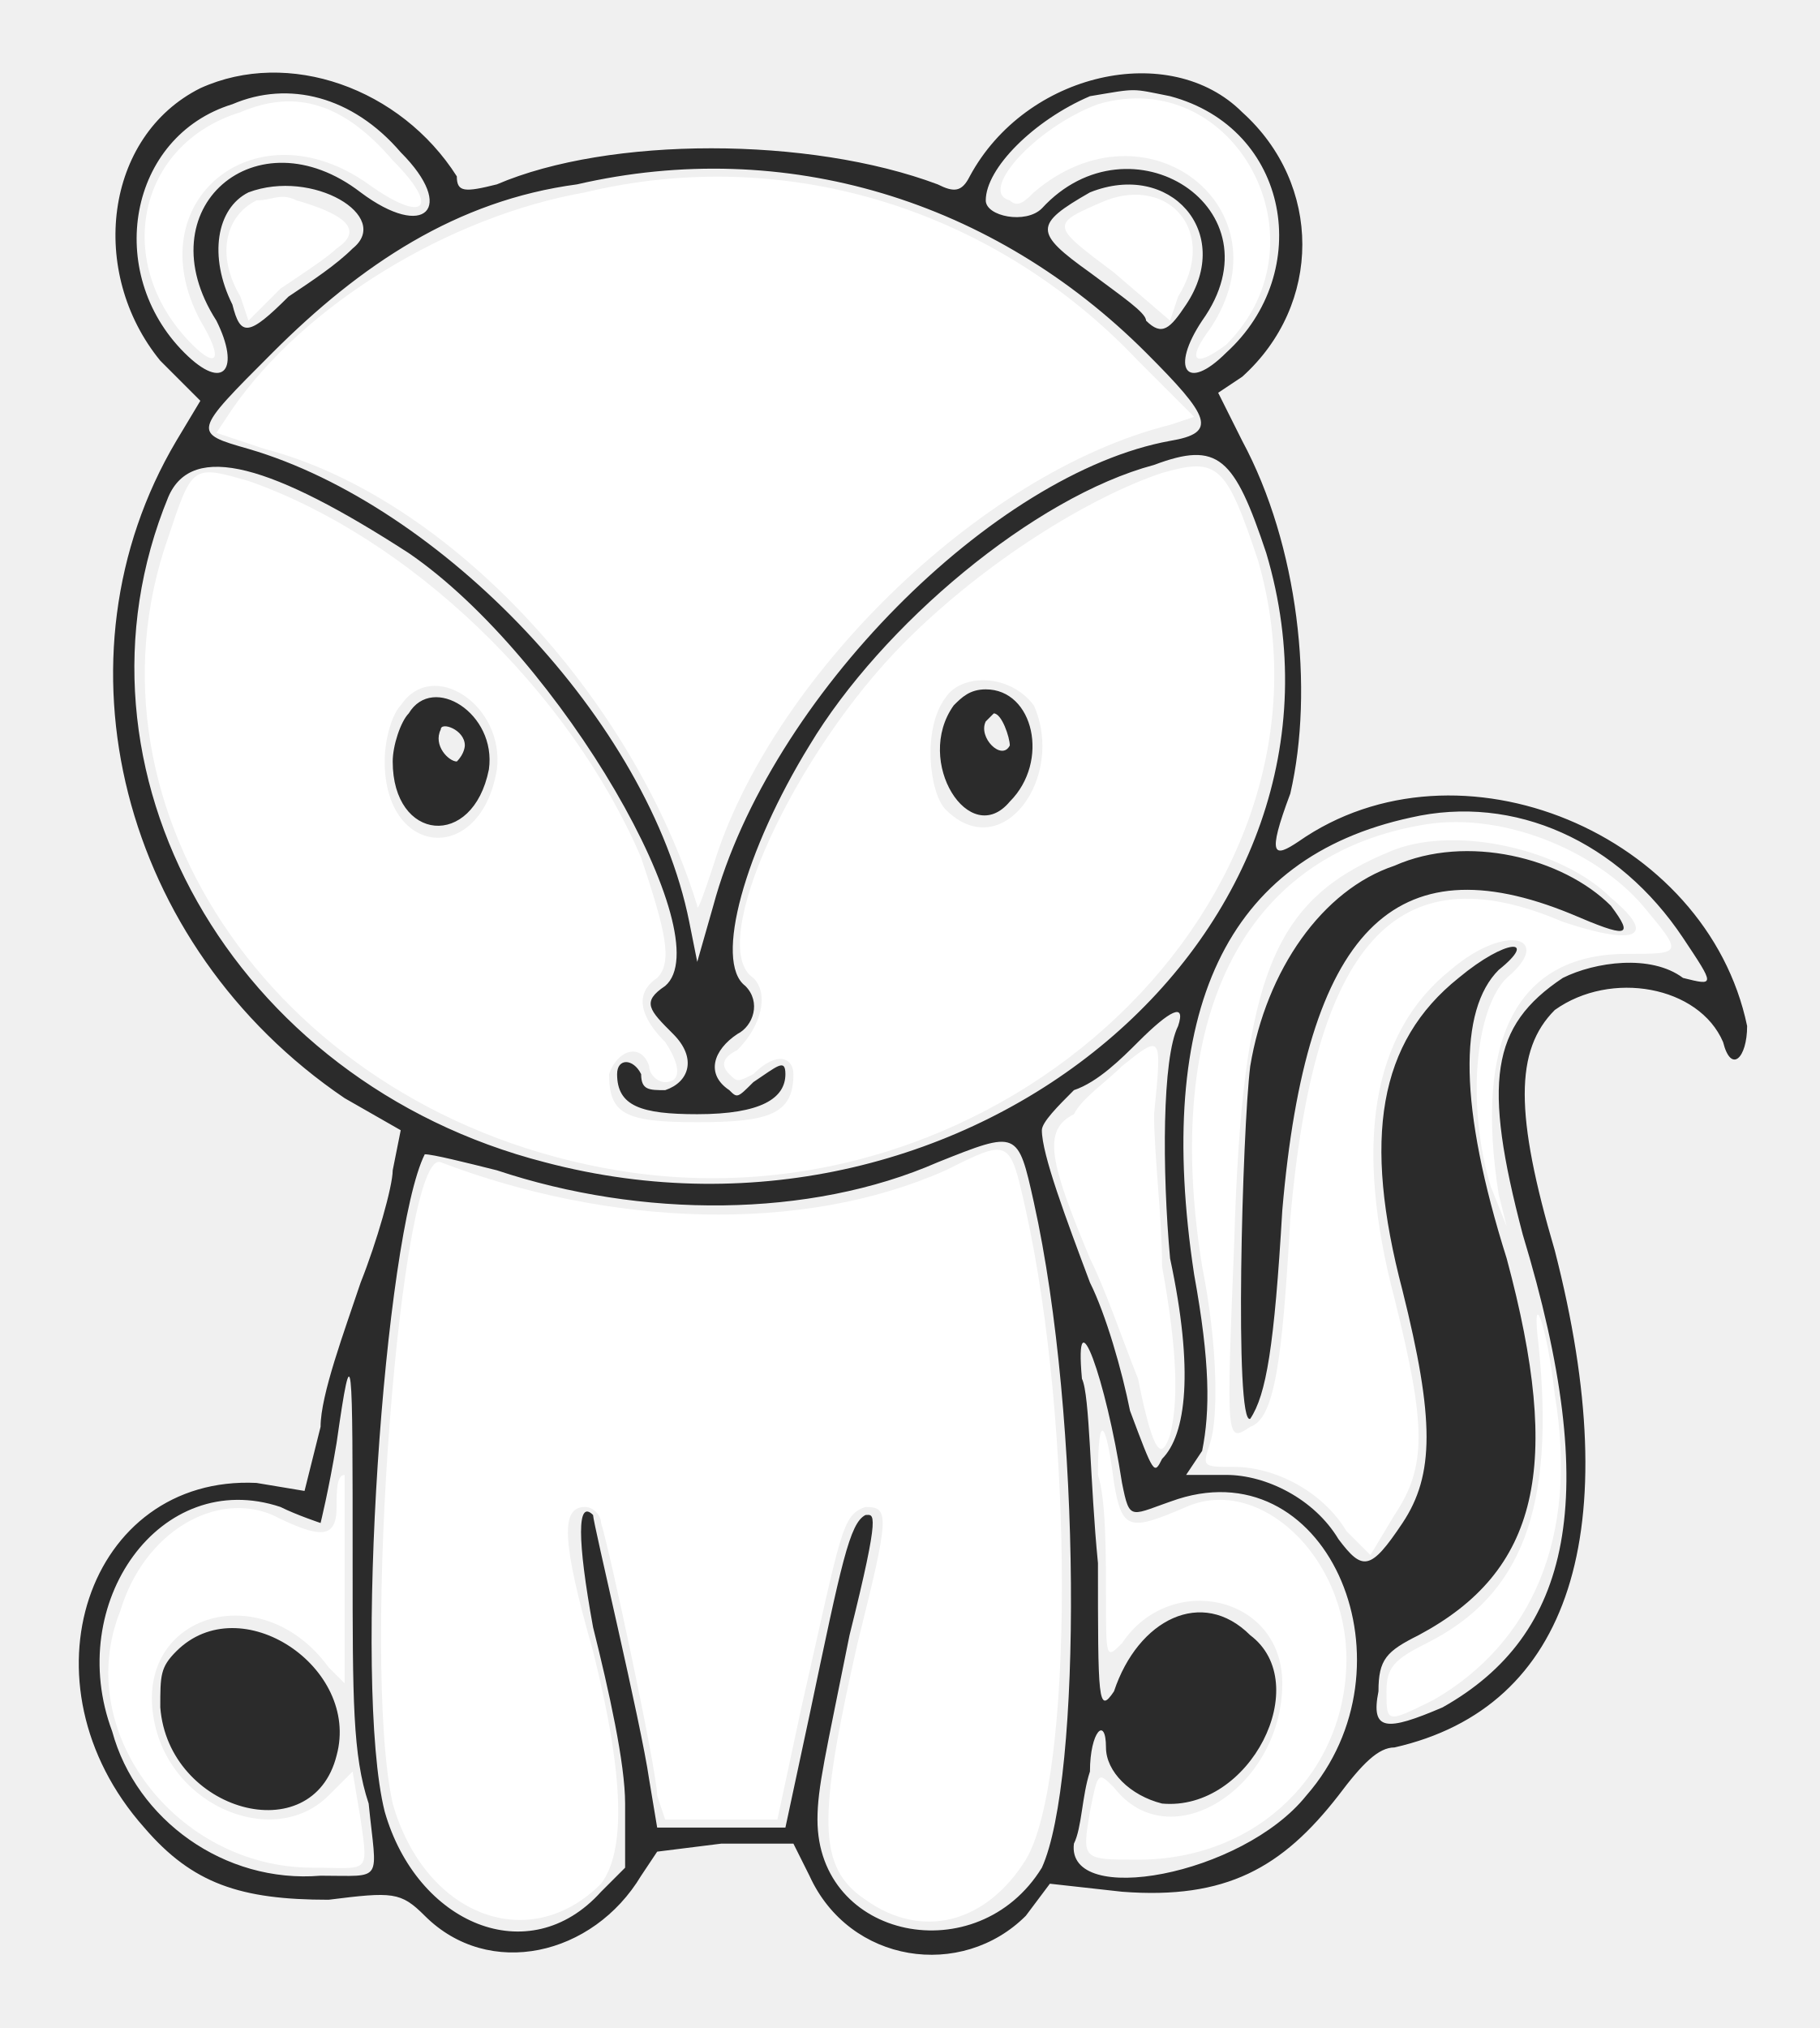
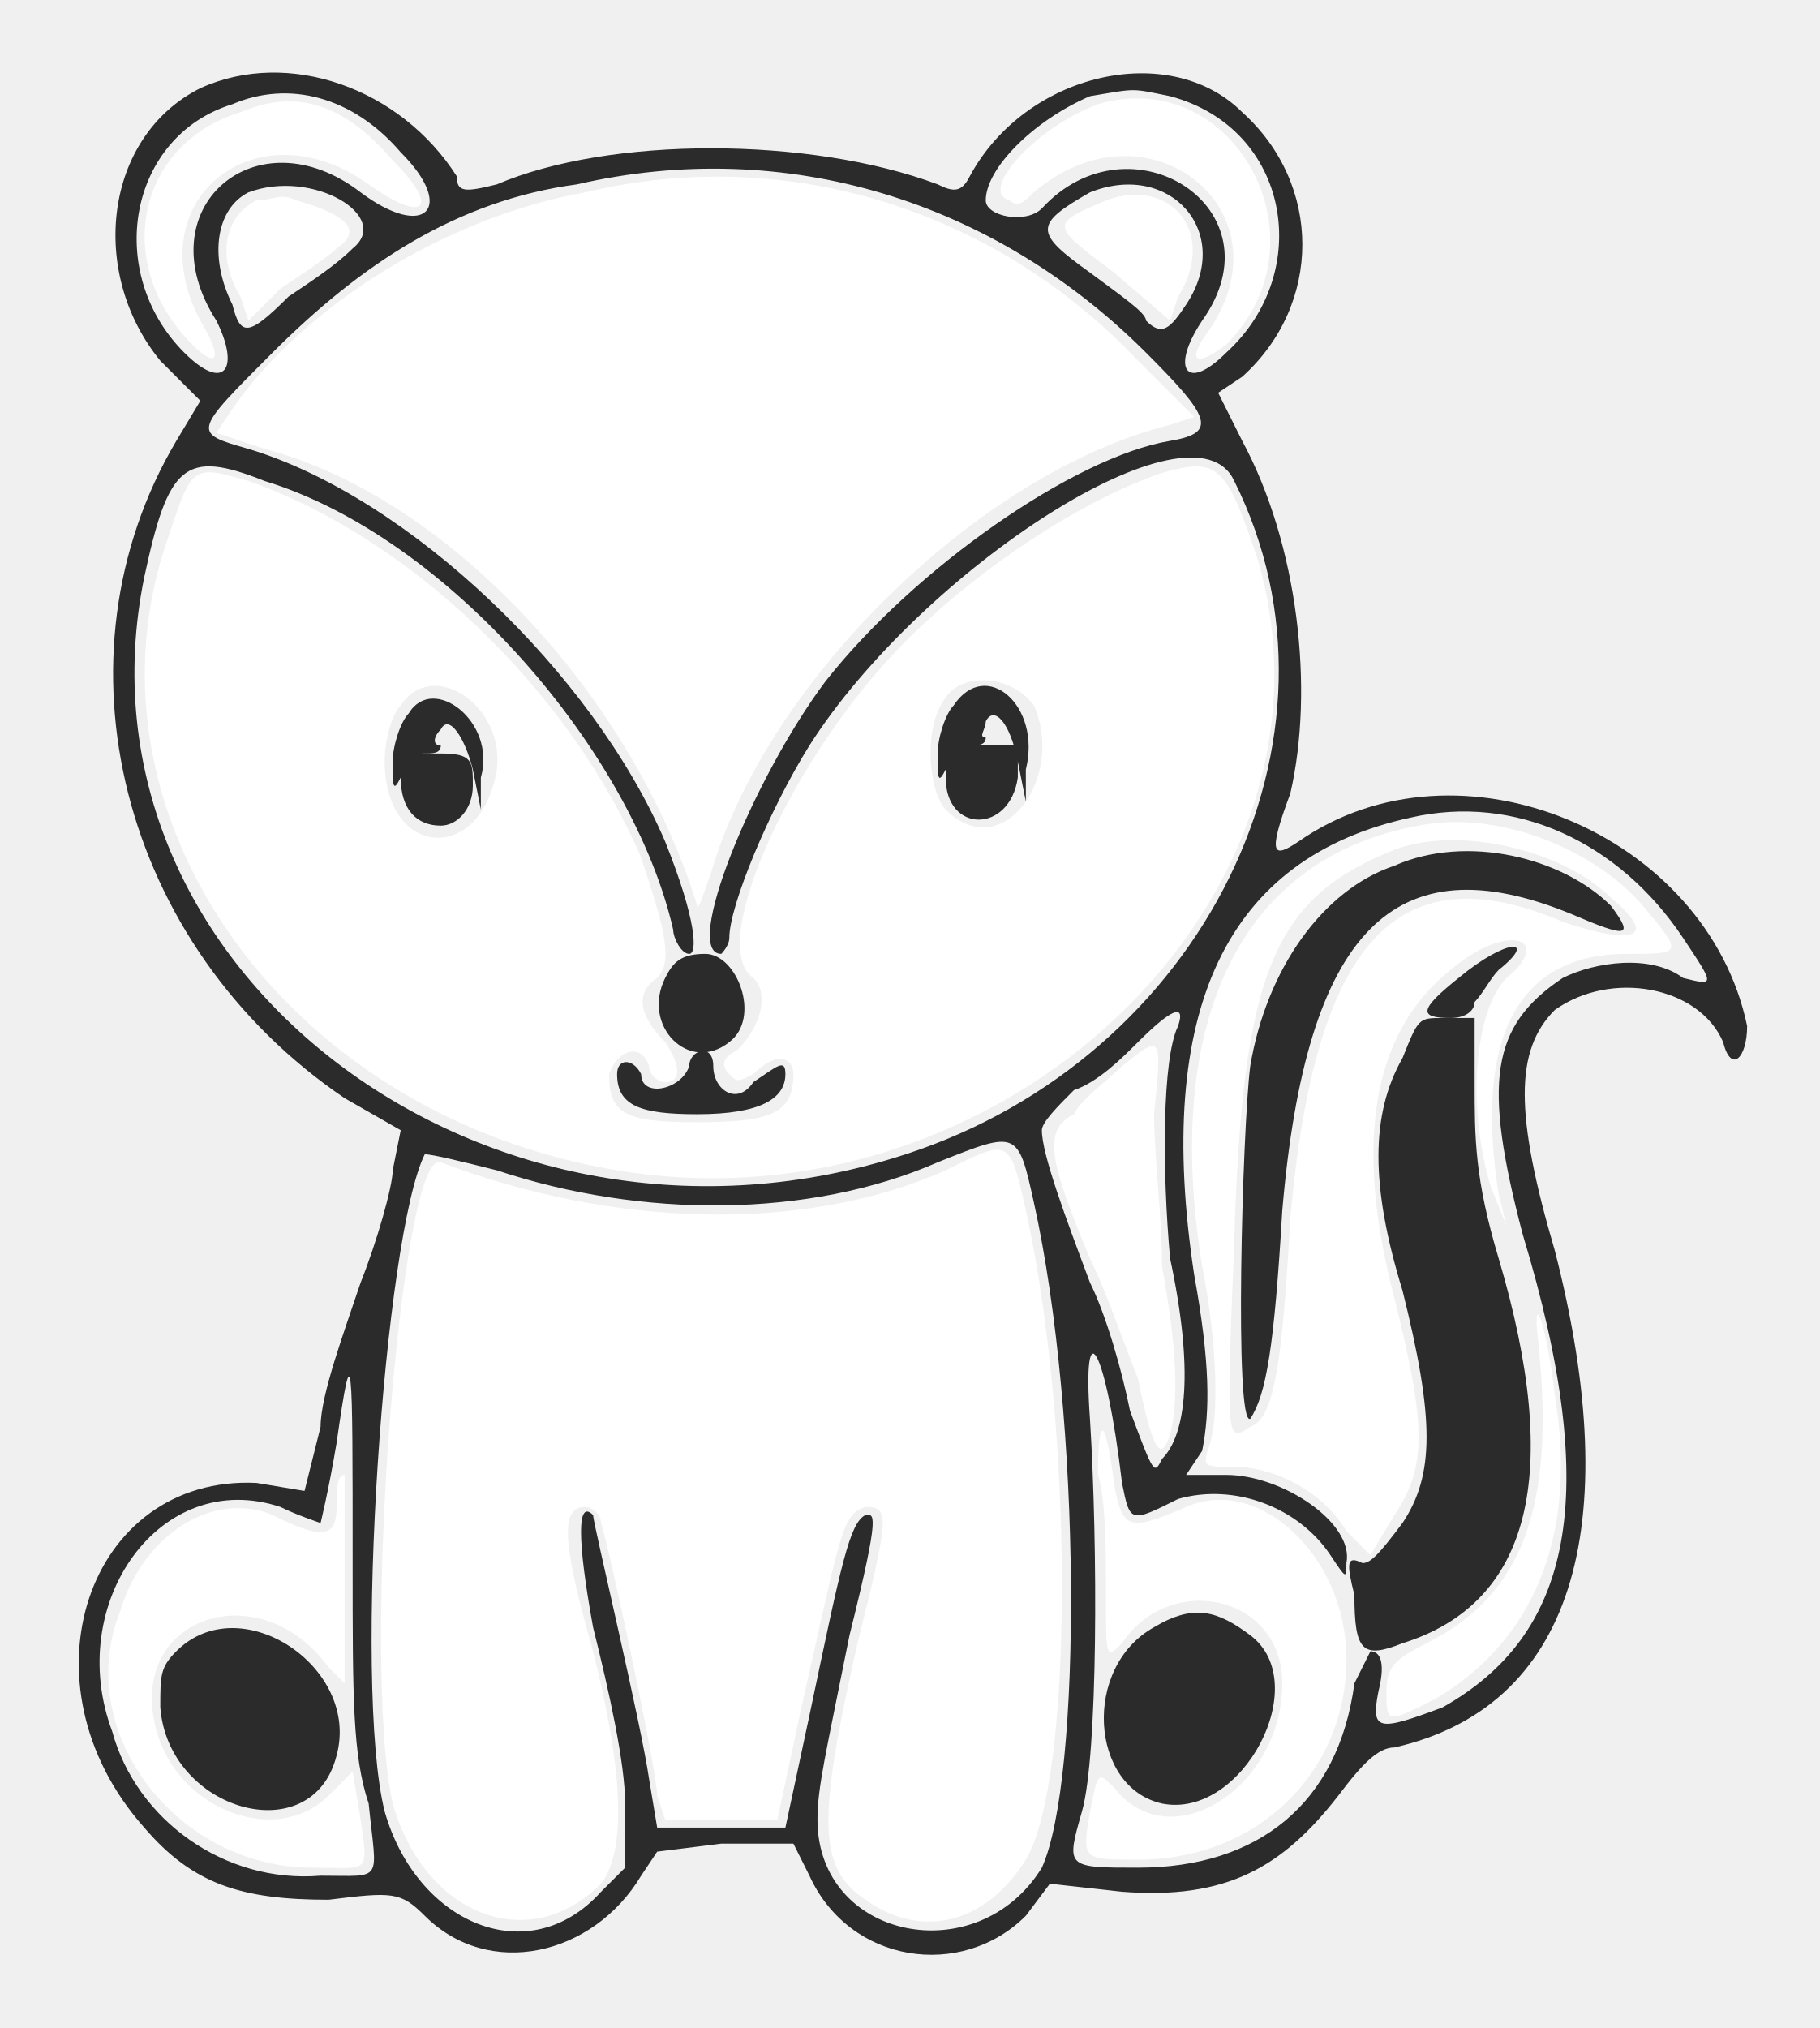
<svg xmlns="http://www.w3.org/2000/svg" viewBox="0 0 227 253">
  <g class="regions">
    <path class="region" fill="#ffffff" fill-rule="evenodd" d="M 30 14 C 17 18, 14 33, 24 43 C 27 46, 28 45, 25 40 C 17 25, 32 13, 46 23 C 53 28, 55 26, 49 20 C 43 13, 37 11, 30 14" />
    <path class="region" fill="#ffffff" fill-rule="evenodd" d="M 137 13 C 129 16, 122 24, 126 25 C 127 26, 128 25, 129 24 C 143 12, 161 26, 151 41 C 148 45, 149 46, 153 43 C 166 30, 154 8, 137 13" />
    <path class="region" fill="#ffffff" fill-rule="evenodd" d="M 73 24 C 56 27, 38 38, 29 51 L 27 54 33 56 C 56 62, 79 87, 87 113 C 87 114, 88 111, 89 108 C 96 85, 122 59, 146 53 L 149 52 142 45 C 124 26, 98 18, 73 24" />
    <path class="region" fill="#ffffff" fill-rule="evenodd" d="M 32 25 C 28 27, 27 32, 30 37 L 31 40 35 36 C 38 34, 41 32, 42 31 C 45 29, 44 27, 37 25 C 35 24, 34 25, 32 25" />
    <path class="region" fill="#ffffff" fill-rule="evenodd" d="M 138 25 C 131 28, 131 28, 139 34 L 146 40 147 37 C 152 29, 146 22, 138 25" />
    <path class="region" fill="#ffffff" fill-rule="evenodd" d="M 145 59 C 136 62, 123 70, 113 80 C 99 94, 88 118, 94 122 C 96 124, 95 128, 92 131 C 90 132, 90 133, 91 134 C 92 135, 92 135, 94 134 C 97 131, 99 132, 99 134 C 99 139, 96 140, 87 140 C 78 140, 76 139, 76 134 C 77 131, 80 130, 81 133 C 81 134, 82 135, 83 135 C 85 135, 85 133, 83 130 C 80 127, 79 124, 82 122 C 84 120, 83 116, 80 107 C 71 86, 51 67, 31 60 C 24 58, 24 58, 21 67 C 9 101, 35 139, 77 146 C 125 154, 169 112, 157 70 C 153 58, 152 57, 145 59 M 118 87 C 115 91, 116 99, 118 101 C 125 108, 133 97, 129 88 C 126 84, 120 84, 118 87 M 50 88 C 49 89, 48 92, 48 95 C 48 107, 60 108, 62 96 C 63 88, 54 82, 50 88" />
    <path class="region" fill="#ffffff" fill-rule="evenodd" d="M 177 103 C 155 107, 145 127, 150 158 C 152 168, 152 177, 151 180 C 150 183, 150 183, 154 183 C 159 183, 165 186, 168 191 L 171 194 174 189 C 178 183, 178 178, 174 162 C 169 143, 171 129, 181 121 C 188 115, 194 117, 188 122 C 184 126, 183 138, 186 148 L 188 153 187 149 C 184 130, 189 119, 203 119 C 210 119, 210 119, 205 113 C 199 106, 187 101, 177 103 M 174 106 C 159 112, 155 121, 154 155 C 153 180, 153 180, 156 178 C 159 177, 160 170, 161 152 C 164 118, 174 106, 195 115 C 204 118, 207 117, 201 112 C 195 106, 182 103, 174 106" />
    <path class="region" fill="#ffffff" fill-rule="evenodd" d="M 140 133 C 138 135, 135 137, 134 139 C 130 141, 131 145, 136 157 C 138 161, 140 167, 142 172 C 144 182, 145 182, 146 179 C 147 175, 147 169, 145 158 C 145 152, 144 144, 144 139 C 145 129, 145 129, 140 133" />
    <path class="region" fill="#ffffff" fill-rule="evenodd" d="M 118 146 C 100 154, 76 153, 55 145 C 50 143, 45 207, 49 225 C 53 239, 66 244, 75 235 C 78 231, 78 222, 74 206 C 70 192, 70 188, 73 188 C 74 188, 75 189, 75 190 C 76 193, 82 221, 82 224 L 83 227 90 227 L 97 227 100 213 C 105 191, 105 189, 108 188 C 111 188, 111 189, 107 205 C 102 227, 102 233, 108 237 C 115 242, 123 240, 128 232 C 134 222, 134 178, 128 151 C 126 142, 126 142, 118 146" />
    <path class="region" fill="#ffffff" fill-rule="evenodd" d="M 192 168 C 194 188, 190 199, 178 205 C 174 207, 173 208, 173 211 C 173 215, 173 215, 179 212 C 191 205, 197 192, 194 174 C 193 165, 191 160, 192 168" />
    <path class="region" fill="#ffffff" fill-rule="evenodd" d="M 137 184 C 138 187, 138 194, 138 199 C 138 207, 138 207, 140 205 C 146 196, 160 199, 160 210 C 160 223, 146 232, 139 223 C 137 221, 137 221, 136 226 C 135 232, 135 232, 142 232 C 157 232, 168 221, 168 207 C 168 194, 157 184, 148 188 C 141 191, 140 191, 139 185 C 138 177, 137 176, 137 184" />
    <path class="region" fill="#ffffff" fill-rule="evenodd" d="M 42 188 C 42 192, 40 192, 34 189 C 27 186, 18 191, 15 201 C 9 216, 22 233, 39 233 C 46 233, 46 234, 45 227 L 44 221 41 224 C 34 231, 20 225, 19 213 C 18 201, 33 197, 41 208 L 43 210 43 197 C 43 190, 43 184, 43 184 C 42 184, 42 186, 42 188" />
+     <path class="region" fill="#2b2b2b" fill-rule="evenodd" d="M 118 97 C 118 104, 126 104, 127 97 L 127 93 123 93 L 118 93 118 97" />
+     <path class="region" fill="#2b2b2b" fill-rule="evenodd" d="M 50 97 C 50 101, 52 103, 55 103 C 57 103, 59 101, 59 98 C 59 95, 59 94, 55 94 C 50 94, 50 94, 50 97" />
+     <path class="region" fill="#2b2b2b" fill-rule="evenodd" d="M 83 122 C 80 128, 86 134, 91 130 C 95 127, 92 119, 88 119 C 85 119, 84 120, 83 122" />
+     <path class="region" fill="#2b2b2b" fill-rule="evenodd" d="M 175 132 C 171 139, 171 148, 175 161 C 179 177, 179 184, 175 190 C 172 194, 171 195, 170 195 C 168 194, 168 195, 169 199 C 169 206, 170 207, 175 205 C 191 200, 195 184, 187 157 C 184 147, 184 142, 184 135 L 184 127 180 127 C 177 127, 177 127, 175 132" />
+     <path class="region" fill="#2b2b2b" fill-rule="evenodd" d="M 144 203 C 135 208, 136 223, 145 225 C 155 227, 164 210, 156 204 C 152 201, 149 200, 144 203" />
+     <path class="region" fill="#2b2b2b" fill-rule="evenodd" d="M 22 206 C 20 208, 20 209, 20 213 C 21 226, 39 231, 42 219 C 45 208, 30 198, 22 206" />
  </g>
  <g class="outlines">
-     <path fill="#2b2b2b" fill-rule="evenodd" d="M 25 11 C 13 17, 11 34, 20 45 L 25 50 22 55 C 6 82, 15 118, 43 137 L 50 141 49 146 C 49 148, 47 155, 45 160 C 43 166, 40 174, 40 178 L 38 186 32 185 C 11 184, 2 210, 18 228 C 24 235, 30 237, 41 237 C 49 236, 50 236, 53 239 C 61 247, 74 244, 80 234 L 82 231 90 230 L 99 230 101 234 C 106 245, 120 247, 128 239 L 131 235 140 236 C 153 237, 160 233, 167 224 C 170 220, 172 218, 174 218 C 196 213, 203 191, 194 156 C 189 139, 189 131, 194 126 C 201 121, 212 123, 215 130 C 216 134, 218 132, 218 128 C 213 104, 182 91, 162 105 C 159 107, 158 107, 161 99 C 164 86, 162 68, 155 55 L 152 49 155 47 C 165 38, 165 23, 155 14 C 146 5, 128 9, 121 22 C 120 24, 119 24, 117 23 C 101 17, 76 17, 62 23 C 58 24, 57 24, 57 22 C 50 11, 36 6, 25 11 M 29 13 C 16 17, 13 34, 23 44 C 28 49, 30 46, 27 40 C 18 26, 32 14, 45 24 C 53 30, 57 26, 50 19 C 44 12, 36 10, 29 13 M 136 12 C 129 15, 123 21, 123 25 C 123 27, 128 28, 130 26 C 141 14, 160 26, 150 40 C 146 46, 148 49, 153 44 C 164 34, 161 16, 146 12 C 141 11, 142 11, 136 12 M 72 23 C 57 25, 45 33, 34 44 C 24 54, 24 54, 31 56 C 55 63, 81 90, 86 115 L 87 120 89 113 C 96 87, 124 59, 146 55 C 152 54, 151 52, 143 44 C 124 25, 98 17, 72 23 M 31 24 C 27 26, 26 32, 29 38 C 30 42, 31 42, 36 37 C 39 35, 42 33, 44 31 C 49 27, 39 21, 31 24 M 136 24 C 129 28, 129 29, 136 34 C 140 37, 143 39, 143 40 C 145 42, 146 41, 148 38 C 154 29, 146 20, 136 24 M 144 58 C 129 62, 110 78, 101 93 C 93 106, 89 120, 93 123 C 95 125, 94 128, 92 129 C 89 131, 88 134, 91 136 C 92 137, 92 137, 94 135 C 97 133, 98 132, 98 134 C 98 137, 95 139, 87 139 C 80 139, 77 138, 77 134 C 77 132, 79 132, 80 134 C 80 136, 81 136, 83 136 C 86 135, 87 132, 84 129 C 81 126, 80 125, 83 123 C 90 117, 70 82, 51 69 C 34 58, 24 55, 21 62 C 7 96, 29 135, 68 145 C 121 159, 172 116, 158 69 C 154 57, 152 55, 144 58 M 119 88 C 114 95, 121 106, 126 100 C 131 95, 129 86, 123 86 C 121 86, 120 87, 119 88 M 51 89 C 50 90, 49 93, 49 95 C 49 105, 59 106, 61 96 C 62 89, 54 84, 51 89 M 123 90 C 122 92, 125 95, 126 93 C 126 92, 125 89, 124 89 C 124 89, 123 90, 123 90 M 55 91 C 54 93, 56 95, 57 95 C 58 94, 58 93, 58 93 C 58 91, 55 90, 55 91 M 176 102 C 153 107, 144 126, 149 159 C 151 170, 151 176, 150 181 L 148 184 153 184 C 158 184, 164 187, 167 192 C 170 196, 171 196, 175 190 C 179 184, 179 177, 175 161 C 170 142, 172 130, 182 122 C 188 117, 192 117, 187 121 C 182 126, 182 138, 188 157 C 195 183, 192 196, 177 204 C 173 206, 172 207, 172 211 C 171 216, 173 216, 180 213 C 196 204, 200 187, 190 154 C 185 135, 186 128, 195 122 C 199 120, 206 119, 210 122 C 214 123, 214 123, 210 117 C 202 105, 189 99, 176 102 M 174 108 C 165 111, 158 121, 156 133 C 155 141, 154 178, 156 177 C 158 174, 159 168, 160 151 C 163 116, 174 105, 196 114 C 203 117, 204 117, 201 113 C 195 107, 183 104, 174 108 M 142 130 C 140 132, 137 135, 134 136 C 132 138, 130 140, 130 141 C 130 144, 133 152, 136 160 C 138 164, 140 171, 141 176 C 144 184, 144 184, 145 182 C 148 179, 149 171, 146 157 C 145 146, 145 132, 147 128 C 148 125, 146 126, 142 130 M 117 145 C 101 152, 80 152, 62 146 C 58 145, 54 144, 53 144 C 48 154, 44 210, 48 226 C 52 240, 66 246, 75 236 L 78 233 78 225 C 78 220, 76 211, 74 203 C 72 192, 72 187, 74 189 C 74 190, 80 215, 81 222 L 82 228 90 228 L 98 228 101 214 C 105 195, 106 190, 108 189 C 109 189, 110 188, 106 204 C 103 219, 102 223, 102 227 C 102 242, 122 246, 130 233 C 135 222, 135 177, 129 150 C 127 141, 127 141, 117 145 M 135 172 C 136 174, 136 185, 137 195 C 137 212, 137 214, 139 211 C 142 202, 150 198, 156 204 C 164 210, 156 226, 145 225 C 141 224, 138 221, 138 218 C 138 214, 136 216, 136 221 C 135 224, 135 228, 134 230 C 133 238, 155 234, 163 224 C 177 208, 166 181, 147 187 C 141 189, 141 190, 140 185 C 138 172, 134 161, 135 172 M 42 180 C 41 186, 40 190, 40 190 C 40 190, 37 189, 35 188 C 20 183, 8 200, 14 216 C 17 227, 28 235, 40 234 C 48 234, 47 235, 46 225 C 44 219, 44 212, 44 195 C 44 169, 44 166, 42 180 M 22 206 C 20 208, 20 209, 20 213 C 21 226, 39 231, 42 219 C 45 208, 30 198, 22 206" />
+     <path fill="#2b2b2b" fill-rule="evenodd" d="M 25 11 C 13 17, 11 34, 20 45 L 25 50 22 55 C 6 82, 15 118, 43 137 L 50 141 49 146 C 49 148, 47 155, 45 160 C 43 166, 40 174, 40 178 L 38 186 32 185 C 11 184, 2 210, 18 228 C 24 235, 30 237, 41 237 C 49 236, 50 236, 53 239 C 61 247, 74 244, 80 234 L 82 231 90 230 L 99 230 101 234 C 106 245, 120 247, 128 239 L 131 235 140 236 C 153 237, 160 233, 167 224 C 170 220, 172 218, 174 218 C 196 213, 203 191, 194 156 C 189 139, 189 131, 194 126 C 201 121, 212 123, 215 130 C 216 134, 218 132, 218 128 C 213 104, 182 91, 162 105 C 159 107, 158 107, 161 99 C 164 86, 162 68, 155 55 L 152 49 155 47 C 165 38, 165 23, 155 14 C 146 5, 128 9, 121 22 C 120 24, 119 24, 117 23 C 101 17, 76 17, 62 23 C 58 24, 57 24, 57 22 C 50 11, 36 6, 25 11 M 29 13 C 16 17, 13 34, 23 44 C 28 49, 30 46, 27 40 C 18 26, 32 14, 45 24 C 53 30, 57 26, 50 19 C 44 12, 36 10, 29 13 M 136 12 C 129 15, 123 21, 123 25 C 123 27, 128 28, 130 26 C 141 14, 160 26, 150 40 C 146 46, 148 49, 153 44 C 164 34, 161 16, 146 12 C 141 11, 142 11, 136 12 M 72 23 C 57 25, 45 33, 34 44 C 24 54, 24 54, 31 56 C 51 62, 74 84, 83 105 C 87 115, 87 119, 86 119 C 85 119, 84 117, 84 116 C 79 94, 56 67, 33 60 C 23 56, 21 58, 18 72 C 8 121, 61 161, 113 144 C 150 132, 170 92, 154 60 C 149 49, 115 71, 101 93 C 96 101, 91 113, 91 117 C 91 118, 90 119, 90 119 C 85 119, 94 97, 103 85 C 114 71, 134 57, 146 55 C 152 54, 151 52, 143 44 C 124 25, 98 17, 72 23 M 31 24 C 27 26, 26 32, 29 38 C 30 42, 31 42, 36 37 C 39 35, 42 33, 44 31 C 49 27, 39 21, 31 24 M 136 24 C 129 28, 129 29, 136 34 C 140 37, 143 39, 143 40 C 145 42, 146 41, 148 38 C 154 29, 146 20, 136 24 M 119 88 C 118 89, 117 92, 117 94 C 117 97, 117 98, 118 96 C 118 94, 119 93, 121 93 C 122 93, 123 93, 123 92 C 122 92, 123 91, 123 90 C 124 88, 126 90, 127 95 L 128 100 128 96 C 130 88, 123 82, 119 88 M 51 89 C 50 90, 49 93, 49 95 C 49 98, 49 99, 50 97 C 50 95, 51 94, 53 94 C 54 94, 55 94, 55 93 C 54 93, 54 92, 55 91 C 56 89, 58 92, 59 96 L 60 101 60 97 C 62 90, 54 84, 51 89 M 176 102 C 153 107, 144 126, 149 159 C 151 170, 151 176, 150 181 L 148 184 153 184 C 160 184, 169 190, 168 195 C 168 197, 168 197, 166 194 C 162 188, 154 185, 147 187 C 141 190, 141 190, 140 185 C 138 168, 135 163, 136 177 C 137 193, 137 219, 135 226 C 133 233, 133 233, 142 233 C 157 233, 167 225, 169 210 C 170 208, 171 206, 171 206 C 172 206, 173 207, 172 211 C 171 216, 172 216, 180 213 C 196 204, 200 187, 190 154 C 185 135, 186 128, 195 122 C 199 120, 206 119, 210 122 C 214 123, 214 123, 210 117 C 202 105, 189 99, 176 102 M 174 108 C 165 111, 158 121, 156 133 C 155 141, 154 178, 156 177 C 158 174, 159 168, 160 151 C 163 116, 174 105, 196 114 C 203 117, 204 117, 201 113 C 195 107, 183 104, 174 108 M 182 122 C 177 126, 177 127, 181 127 C 183 127, 184 126, 184 125 C 185 124, 186 122, 187 121 C 192 117, 188 117, 182 122 M 142 130 C 140 132, 137 135, 134 136 C 132 138, 130 140, 130 141 C 130 144, 133 152, 136 160 C 138 164, 140 171, 141 176 C 144 184, 144 184, 145 182 C 148 179, 149 171, 146 157 C 145 146, 145 132, 147 128 C 148 125, 146 126, 142 130 M 86 133 C 85 136, 80 137, 80 134 C 79 132, 77 132, 77 134 C 77 138, 80 139, 87 139 C 95 139, 98 137, 98 134 C 98 132, 97 133, 94 135 C 92 138, 89 136, 89 133 C 89 130, 86 131, 86 133 M 117 145 C 101 152, 80 152, 62 146 C 58 145, 54 144, 53 144 C 48 154, 44 210, 48 226 C 52 240, 66 246, 75 236 L 78 233 78 225 C 78 220, 76 211, 74 203 C 72 192, 72 187, 74 189 C 74 190, 80 215, 81 222 L 82 228 90 228 L 98 228 101 214 C 105 195, 106 190, 108 189 C 109 189, 110 188, 106 204 C 103 219, 102 223, 102 227 C 102 242, 122 246, 130 233 C 135 222, 135 177, 129 150 C 127 141, 127 141, 117 145 M 42 180 C 41 186, 40 190, 40 190 C 40 190, 37 189, 35 188 C 20 183, 8 200, 14 216 C 17 227, 28 235, 40 234 C 48 234, 47 235, 46 225 C 44 219, 44 212, 44 195 C 44 169, 44 166, 42 180" />
  </g>
</svg>
